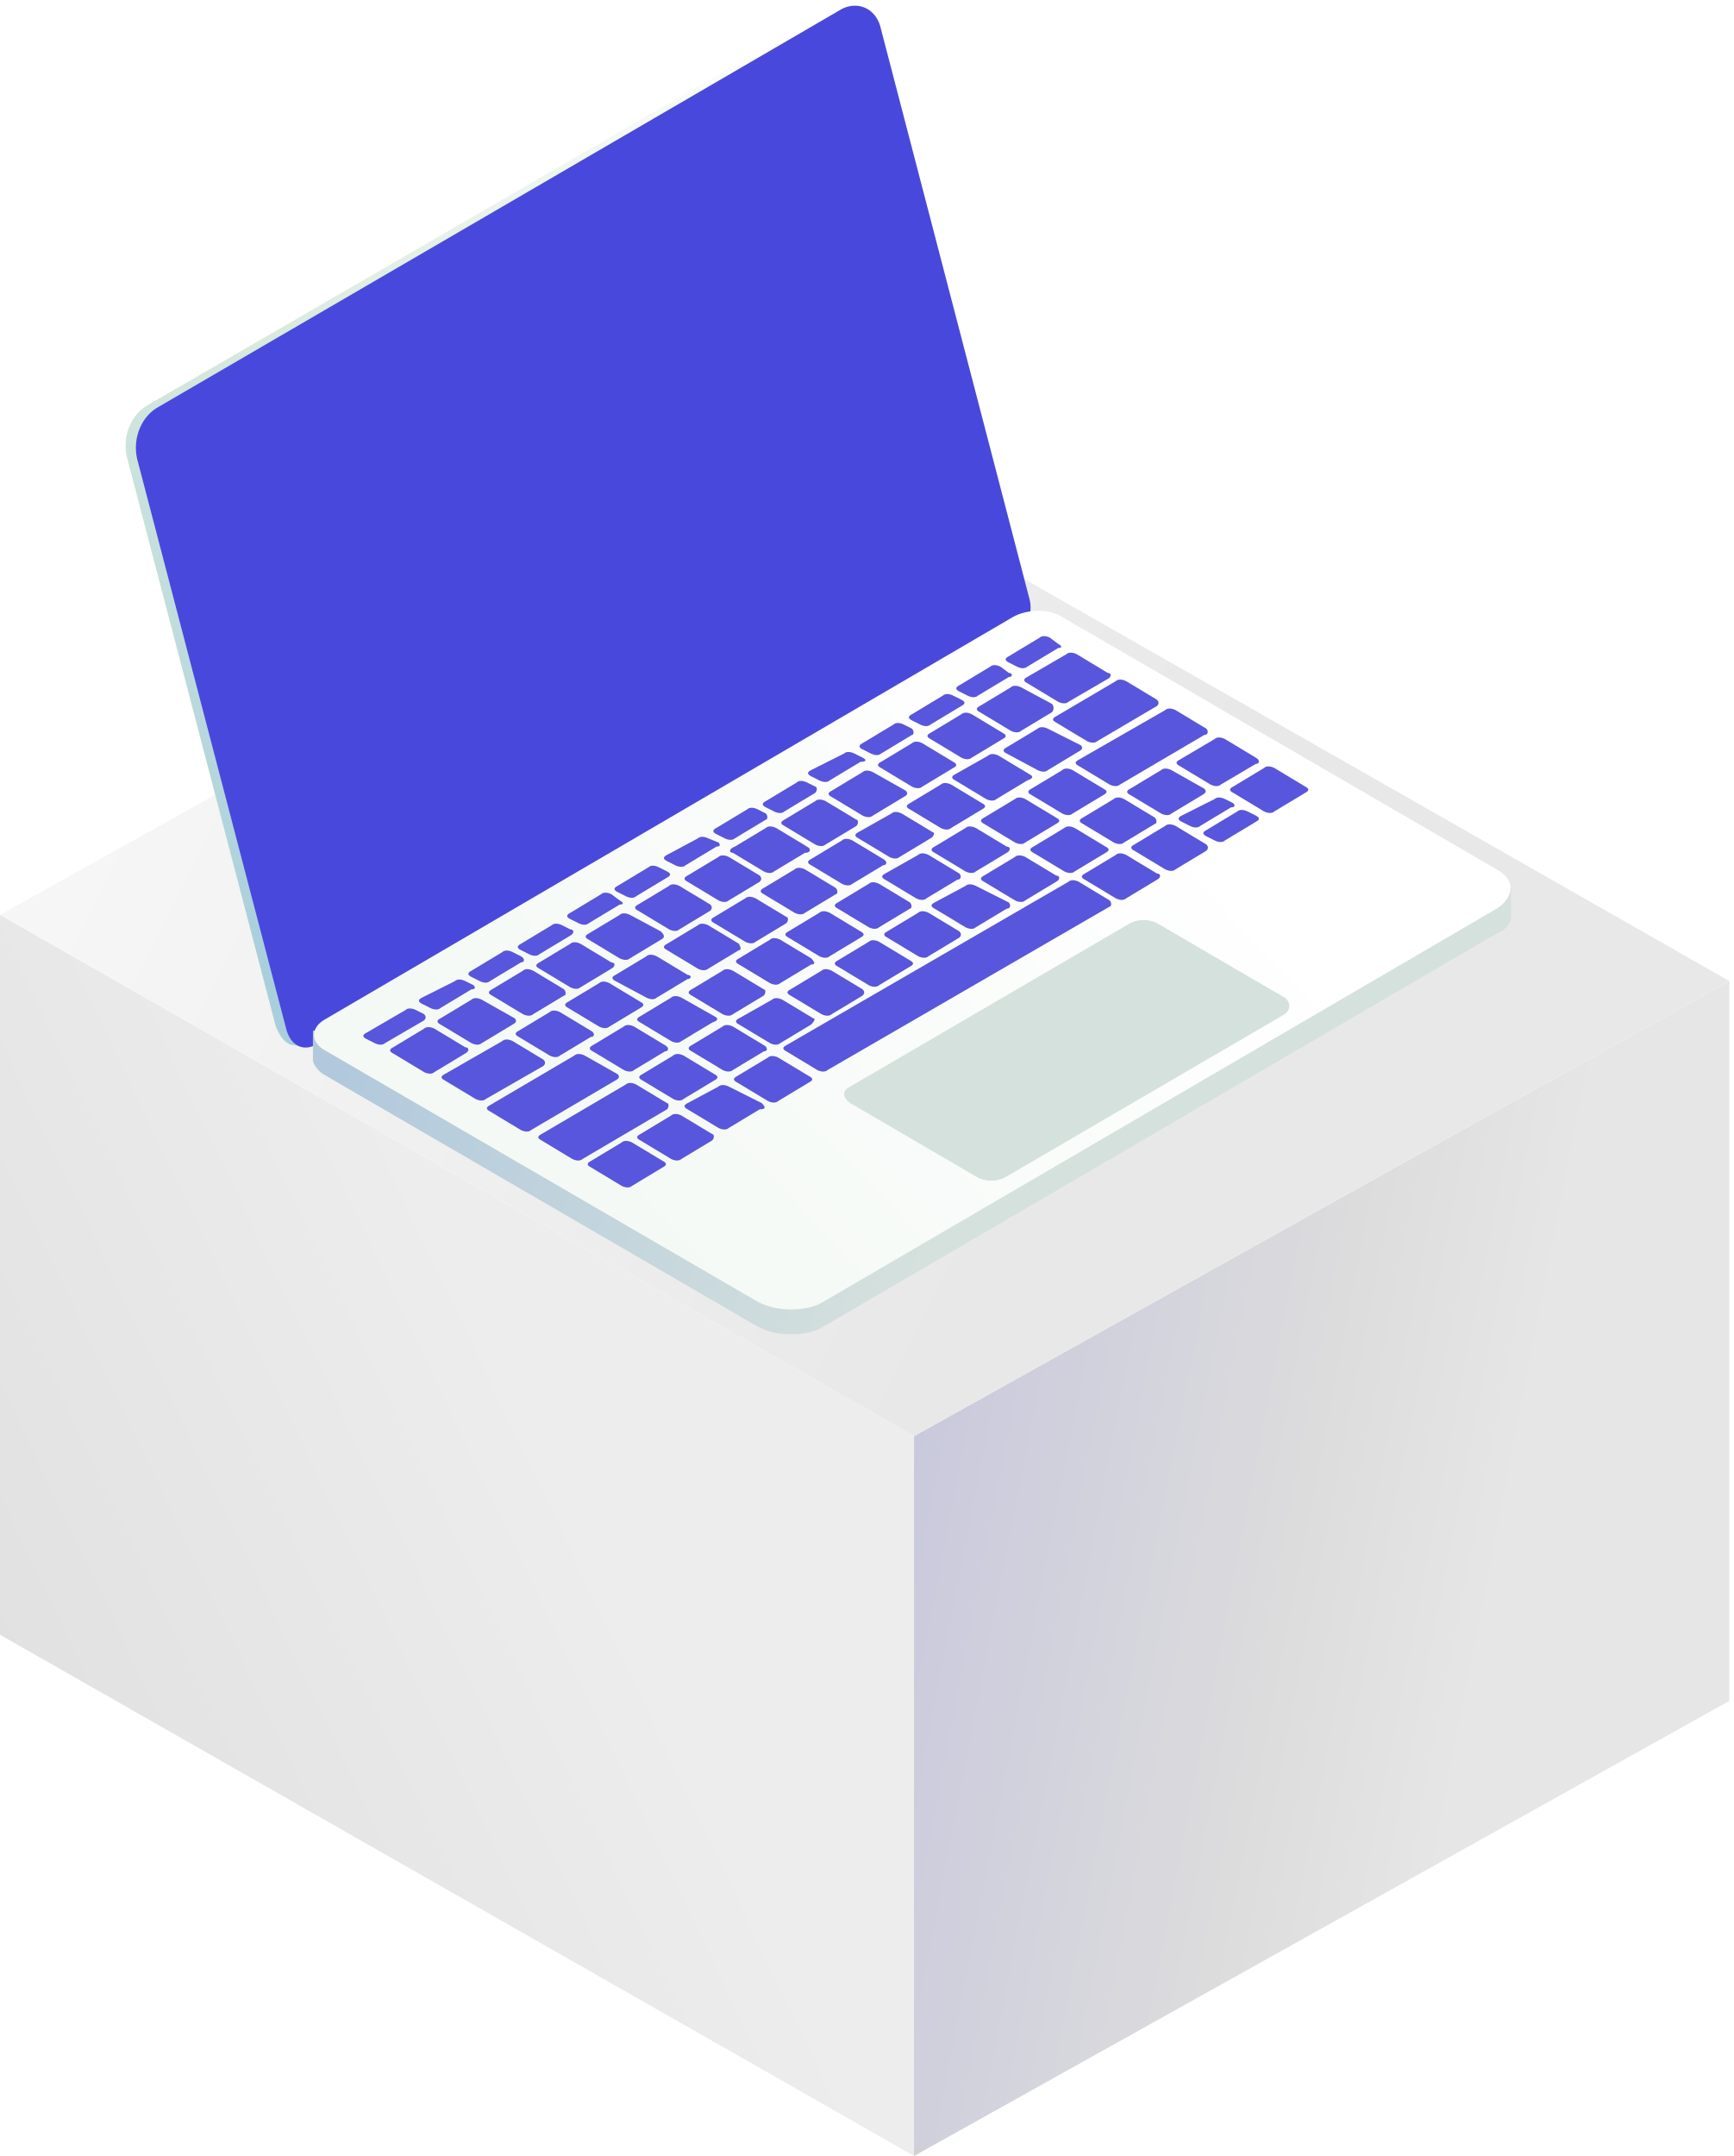
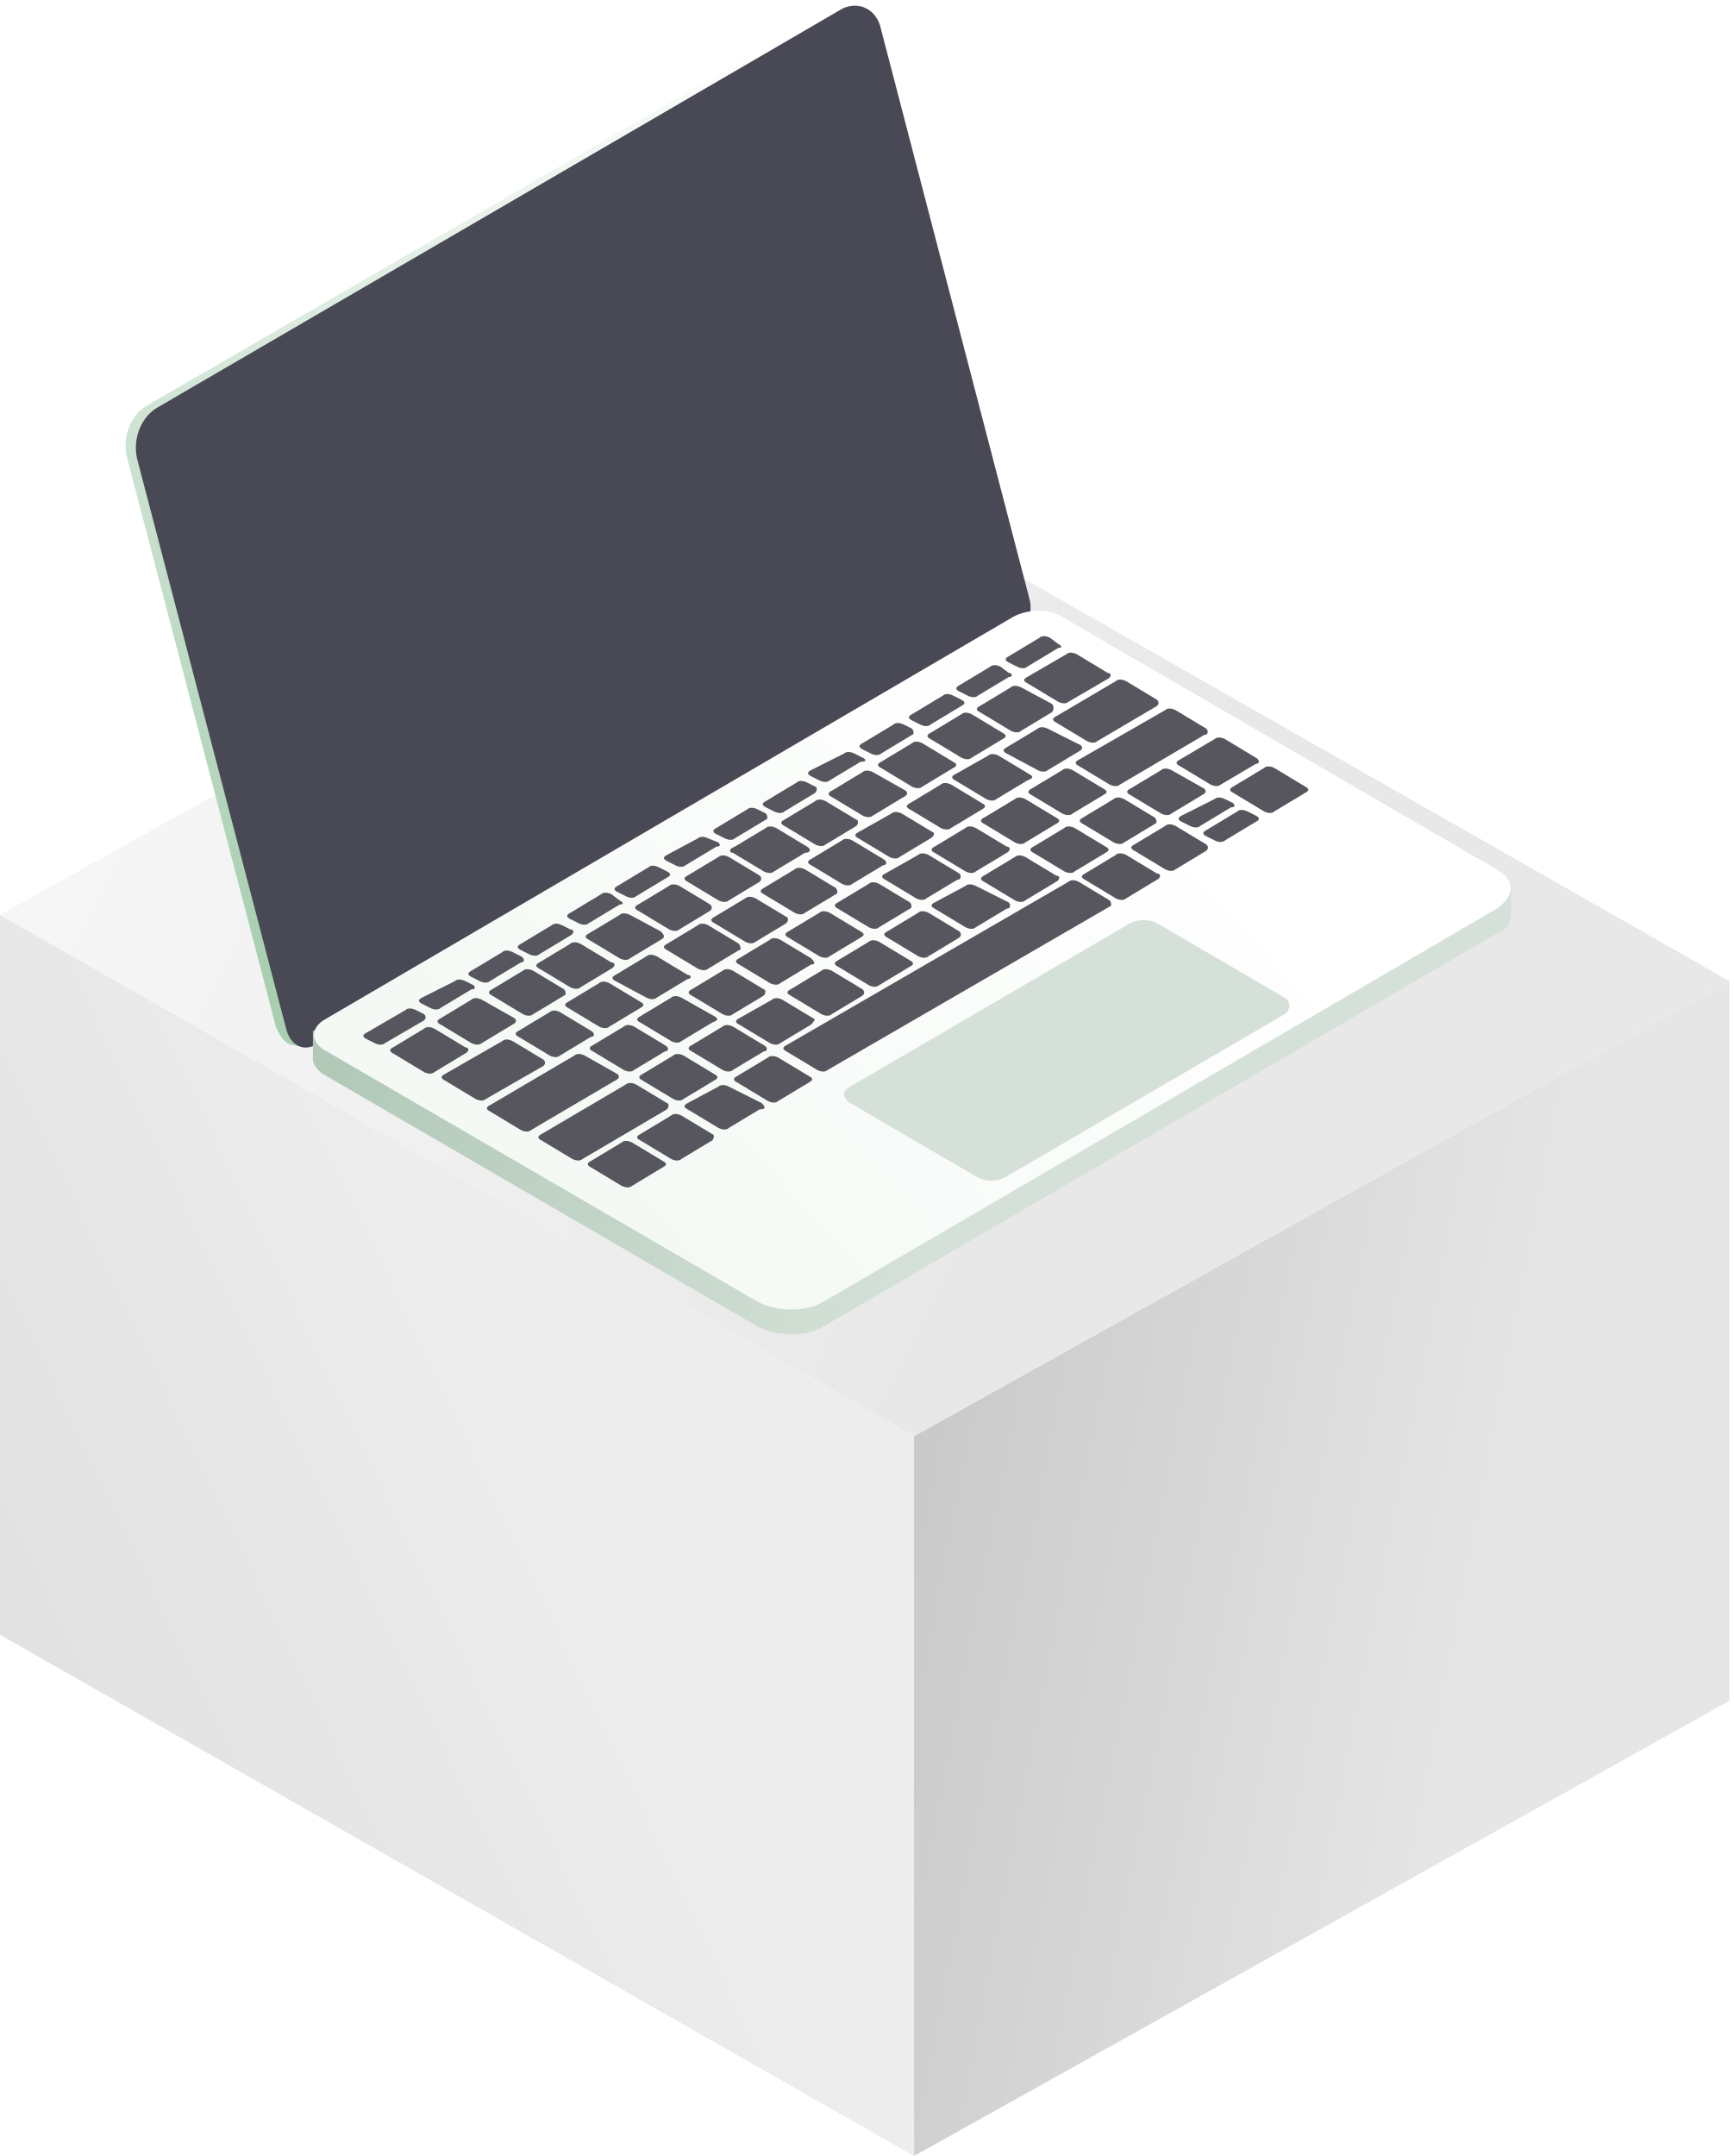
<svg xmlns="http://www.w3.org/2000/svg" width="74" height="92" viewBox="0 0 74 92" fill="none">
  <path d="M0 69.757V39.04L39.011 61.283V92L0 69.757Z" fill="url(#paint0_linear_1_481)" />
  <path d="M73.804 72.58V41.863L39.01 61.282V91.999L73.804 72.58Z" fill="url(#paint1_linear_1_481)" />
  <path d="M0 39.039L34.793 19.62L73.804 41.863L39.011 61.282L0 39.039Z" fill="url(#paint2_linear_1_481)" />
  <path d="M33.827 42.482L34.618 42.041L35.145 42.306L34.354 42.747L35.496 43.453L34.793 43.894L33.651 43.188L31.015 44.689L30.664 44.424L29.873 40.893L30.664 40.452L33.827 42.482ZM31.279 43.894L33.036 42.923L30.664 41.511L30.752 41.599L31.279 43.894Z" fill="black" />
  <path d="M38.395 39.304C39.098 39.745 39.537 40.186 39.537 40.539C39.537 40.892 39.361 41.245 38.658 41.599C38.131 41.952 37.428 42.128 36.813 42.04C36.11 41.952 35.407 41.775 34.792 41.334L34.002 40.804C33.299 40.363 32.86 39.922 32.86 39.569C32.772 39.215 33.123 38.862 33.738 38.509C34.265 38.156 34.968 37.98 35.583 38.068C36.286 38.156 36.989 38.333 37.604 38.774L38.395 39.304ZM36.901 39.215C36.462 38.951 36.023 38.774 35.495 38.686C35.056 38.597 34.705 38.686 34.353 38.951C34.002 39.127 33.826 39.392 33.914 39.657C34.002 39.922 34.265 40.186 34.792 40.451L35.759 41.069C36.198 41.334 36.725 41.51 37.165 41.599C37.604 41.687 37.956 41.599 38.395 41.334C38.746 41.157 38.922 40.892 38.834 40.628C38.746 40.363 38.483 40.098 37.956 39.833L36.901 39.215Z" fill="black" />
  <path fill-rule="evenodd" clip-rule="evenodd" d="M24.865 32.684L24.513 34.803L25.304 35.332L25.656 32.949L29.346 35.332L30.049 34.891L26.358 32.508L30.312 32.42L29.522 31.89L26.183 31.978L24.865 32.684Z" fill="#36A94C" />
  <path fill-rule="evenodd" clip-rule="evenodd" d="M48.676 45.393L49.027 43.275L48.236 42.745L47.885 45.217L44.195 42.834L43.492 43.275L47.182 45.658L43.228 45.746L44.019 46.276L47.358 46.188L48.676 45.393Z" fill="#36A94C" />
  <path d="M39.363 38.422L37.254 36.745L40.154 35.068L40.769 35.42L38.484 36.745L39.626 37.627C39.802 37.362 40.066 37.098 40.329 36.921C40.856 36.656 41.384 36.48 41.999 36.48C42.614 36.48 43.141 36.656 43.668 36.921C44.195 37.186 44.371 37.539 44.371 37.892C44.371 38.245 44.02 38.598 43.492 38.863C42.965 39.128 42.438 39.304 41.911 39.393C41.384 39.393 40.856 39.304 40.417 39.128L41.12 38.775C41.384 38.951 41.735 38.951 42.087 38.951C42.438 38.951 42.789 38.863 43.053 38.686C43.404 38.51 43.58 38.245 43.58 38.069C43.58 37.804 43.404 37.627 43.053 37.362C42.702 37.186 42.35 37.098 41.999 37.098C41.647 37.098 41.208 37.186 40.856 37.362C40.593 37.451 40.417 37.627 40.242 37.892L40.066 38.157L39.363 38.422Z" fill="black" />
  <path d="M43.491 25.535L37.165 1.349C37.077 0.908 36.814 0.643 36.463 0.467L36.55 0.29L36.023 0.202C35.847 0.202 35.672 0.29 35.496 0.378L6.238 17.326C5.535 17.767 5.184 18.738 5.447 19.621L11.773 43.806C11.949 44.247 12.213 44.6 12.564 44.6L13.003 44.688L12.915 44.512L42.788 27.212C43.404 26.947 43.667 26.152 43.491 25.535Z" fill="url(#paint3_linear_1_481)" />
  <path d="M35.935 0.378L6.677 17.414C5.974 17.855 5.623 18.826 5.886 19.709L12.212 43.894C12.388 44.6 12.915 44.865 13.443 44.6L43.315 27.211C43.843 26.858 44.106 26.152 43.93 25.534L37.604 1.261C37.429 0.378 36.638 0.025 35.935 0.378Z" fill="#494855" />
  <path d="M36.813 1.082L6.413 18.735L12.651 42.391L43.052 24.738L36.813 1.082Z" fill="#494855" />
  <path d="M42.7 23.592L12.3 41.245L12.564 42.304L42.964 24.651L42.7 23.592Z" fill="#494855" />
  <path d="M64.491 39.04V37.893L63.524 37.981L45.337 27.477C44.809 27.124 43.843 27.124 43.228 27.477L15.288 43.807L13.355 43.983V45.219C13.355 45.395 13.531 45.66 13.794 45.837L32.333 56.605C33.124 57.047 34.442 57.047 35.145 56.605L63.876 39.835C64.315 39.658 64.491 39.393 64.491 39.04Z" fill="url(#paint4_linear_1_481)" />
  <path d="M63.876 37.098L45.337 26.33C44.81 25.977 43.843 25.977 43.228 26.33L13.795 43.542C13.268 43.895 13.268 44.425 13.795 44.778L32.334 55.546C33.124 55.987 34.442 55.987 35.145 55.546L63.876 38.775C64.667 38.246 64.667 37.54 63.876 37.098Z" fill="url(#paint5_linear_1_481)" />
  <path d="M54.827 42.571L49.379 39.393C49.028 39.216 48.588 39.216 48.237 39.393L36.288 46.366C35.936 46.542 35.936 46.807 36.288 47.072L41.735 50.25C42.087 50.426 42.526 50.426 42.877 50.25L54.827 43.277C55.09 43.1 55.09 42.747 54.827 42.571Z" fill="#D5E1D8" />
  <path d="M19.856 44.689L18.538 43.894C18.363 43.806 18.187 43.806 18.099 43.894L16.781 44.689C16.605 44.777 16.605 44.865 16.781 44.953L18.099 45.748C18.275 45.836 18.45 45.836 18.538 45.748L19.856 44.953C20.032 44.865 20.032 44.689 19.856 44.689Z" fill="#57565E" />
  <path d="M21.965 43.453L20.56 42.658C20.384 42.57 20.208 42.57 20.12 42.658L18.802 43.453C18.627 43.541 18.627 43.629 18.802 43.718L20.12 44.512C20.296 44.6 20.472 44.6 20.56 44.512L21.878 43.718C22.053 43.629 22.053 43.541 21.965 43.453Z" fill="#57565E" />
  <path d="M24.074 42.217L22.756 41.422C22.581 41.334 22.405 41.334 22.317 41.422L20.999 42.217C20.823 42.305 20.823 42.393 20.999 42.482L22.317 43.276C22.493 43.364 22.668 43.364 22.756 43.276L24.074 42.482C24.162 42.482 24.162 42.305 24.074 42.217Z" fill="#57565E" />
  <path d="M26.094 41.069L24.776 40.274C24.6 40.186 24.425 40.186 24.337 40.274L23.019 41.069C22.843 41.157 22.843 41.245 23.019 41.333L24.337 42.128C24.512 42.216 24.688 42.216 24.776 42.128L26.094 41.333C26.27 41.245 26.27 41.069 26.094 41.069Z" fill="#57565E" />
  <path d="M28.204 39.746L26.886 39.04C26.71 38.952 26.534 38.952 26.446 39.04L25.128 39.834C24.953 39.922 24.953 40.011 25.128 40.099L26.446 40.893C26.622 40.982 26.798 40.982 26.886 40.893L28.204 40.099C28.379 40.011 28.379 39.922 28.204 39.746Z" fill="#57565E" />
  <path d="M30.312 38.597L28.994 37.803C28.818 37.715 28.642 37.715 28.555 37.803L27.237 38.597C27.061 38.686 27.061 38.774 27.237 38.862L28.555 39.657C28.73 39.745 28.906 39.745 28.994 39.657L30.312 38.862C30.4 38.774 30.4 38.686 30.312 38.597Z" fill="#57565E" />
  <path d="M32.422 37.361L31.104 36.567C30.928 36.479 30.752 36.479 30.664 36.567L29.346 37.361C29.171 37.45 29.171 37.538 29.346 37.626L30.664 38.421C30.84 38.509 31.016 38.509 31.104 38.421L32.422 37.626C32.51 37.538 32.51 37.45 32.422 37.361Z" fill="#57565E" />
  <path d="M34.441 36.126L33.123 35.331C32.948 35.243 32.772 35.243 32.684 35.331L31.366 36.126C31.102 36.214 31.102 36.391 31.278 36.391L32.596 37.185C32.772 37.273 32.948 37.273 33.035 37.185L34.353 36.391C34.617 36.391 34.617 36.214 34.441 36.126Z" fill="#57565E" />
  <path d="M36.551 34.978L35.233 34.184C35.057 34.096 34.882 34.096 34.794 34.184L33.476 34.978C33.3 35.066 33.3 35.155 33.476 35.243L34.794 36.037C34.97 36.126 35.145 36.126 35.233 36.037L36.551 35.243C36.639 35.155 36.639 34.978 36.551 34.978Z" fill="#57565E" />
  <path d="M38.659 33.742L37.253 32.948C37.077 32.86 36.902 32.86 36.814 32.948L35.496 33.742C35.32 33.831 35.32 33.919 35.496 34.007L36.814 34.802C36.989 34.89 37.165 34.89 37.253 34.802L38.571 34.007C38.747 33.919 38.747 33.831 38.659 33.742Z" fill="#57565E" />
  <path d="M40.679 32.508L39.361 31.713C39.185 31.625 39.01 31.625 38.922 31.713L37.604 32.508C37.428 32.596 37.428 32.684 37.604 32.772L38.922 33.567C39.098 33.655 39.273 33.655 39.361 33.567L40.679 32.772C40.855 32.684 40.855 32.596 40.679 32.508Z" fill="#57565E" />
  <path d="M27.326 42.747L26.008 41.953C25.832 41.864 25.656 41.864 25.569 41.953L24.251 42.747C24.075 42.835 24.075 42.923 24.251 43.012L25.569 43.806C25.744 43.894 25.92 43.894 26.008 43.806L27.326 43.012C27.502 42.923 27.502 42.835 27.326 42.747Z" fill="#57565E" />
  <path d="M29.345 41.6L28.027 40.806C27.852 40.718 27.676 40.718 27.588 40.806L26.27 41.6C26.095 41.689 26.095 41.777 26.27 41.865L27.588 42.571C27.764 42.66 27.94 42.66 28.027 42.571L29.345 41.777C29.521 41.777 29.521 41.6 29.345 41.6Z" fill="#57565E" />
  <path d="M31.542 40.276L30.224 39.481C30.048 39.393 29.873 39.393 29.785 39.481L28.467 40.276C28.291 40.364 28.291 40.452 28.467 40.541L29.785 41.335C29.96 41.423 30.136 41.423 30.224 41.335L31.542 40.541C31.63 40.541 31.63 40.452 31.542 40.276Z" fill="#57565E" />
  <path d="M33.563 39.127L32.245 38.333C32.07 38.245 31.894 38.245 31.806 38.333L30.488 39.127C30.312 39.216 30.312 39.304 30.488 39.392L31.806 40.187C31.982 40.275 32.158 40.275 32.245 40.187L33.563 39.392C33.651 39.304 33.651 39.127 33.563 39.127Z" fill="#57565E" />
  <path d="M35.672 37.892L34.354 37.097C34.178 37.009 34.002 37.009 33.914 37.097L32.596 37.892C32.421 37.98 32.421 38.068 32.596 38.156L33.914 38.951C34.09 39.039 34.266 39.039 34.354 38.951L35.672 38.156C35.759 38.156 35.759 37.98 35.672 37.892Z" fill="#57565E" />
  <path d="M37.693 36.656L36.375 35.861C36.199 35.773 36.023 35.773 35.936 35.861L34.618 36.656C34.442 36.744 34.442 36.832 34.618 36.92L35.936 37.715C36.111 37.803 36.287 37.803 36.375 37.715L37.693 36.92C37.869 36.92 37.869 36.744 37.693 36.656Z" fill="#57565E" />
  <path d="M39.801 35.508L38.483 34.714C38.307 34.626 38.131 34.626 38.044 34.714L36.638 35.508C36.462 35.596 36.462 35.685 36.638 35.773L37.956 36.567C38.131 36.656 38.307 36.656 38.395 36.567L39.713 35.773C39.889 35.685 39.889 35.508 39.801 35.508Z" fill="#57565E" />
  <path d="M41.909 34.273L40.591 33.478C40.416 33.39 40.24 33.39 40.152 33.478L38.834 34.273C38.658 34.361 38.658 34.449 38.834 34.538L40.152 35.332C40.328 35.42 40.503 35.42 40.591 35.332L41.909 34.538C42.085 34.449 42.085 34.361 41.909 34.273Z" fill="#57565E" />
  <path d="M43.932 33.037L42.614 32.243C42.438 32.154 42.262 32.154 42.174 32.243L40.769 33.037C40.593 33.125 40.593 33.214 40.769 33.302L42.087 34.096C42.262 34.184 42.438 34.184 42.526 34.096L43.844 33.302C44.107 33.214 44.107 33.125 43.932 33.037Z" fill="#57565E" />
  <path d="M46.127 31.802L44.721 31.096C44.545 31.008 44.37 31.008 44.282 31.096L42.964 31.89C42.788 31.978 42.788 32.067 42.964 32.155L44.282 32.861C44.457 32.949 44.633 32.949 44.721 32.861L46.039 32.067C46.215 31.978 46.215 31.89 46.127 31.802Z" fill="#57565E" />
  <path d="M42.789 31.272L41.471 30.477C41.295 30.389 41.12 30.389 41.032 30.477L39.714 31.272C39.538 31.36 39.538 31.448 39.714 31.537L41.032 32.331C41.208 32.419 41.383 32.419 41.471 32.331L42.789 31.537C42.965 31.448 42.965 31.36 42.789 31.272Z" fill="#57565E" />
  <path d="M44.897 30.037L43.579 29.33C43.404 29.242 43.228 29.242 43.14 29.33L41.822 30.125C41.646 30.213 41.646 30.301 41.822 30.39L43.14 31.184C43.316 31.272 43.491 31.272 43.579 31.184L44.897 30.39C44.985 30.301 44.985 30.125 44.897 30.037Z" fill="#57565E" />
  <path d="M28.291 49.544L26.973 48.75C26.797 48.662 26.621 48.662 26.533 48.75L25.215 49.544C25.04 49.633 25.04 49.721 25.215 49.809L26.533 50.604C26.709 50.692 26.885 50.692 26.973 50.604L28.291 49.809C28.466 49.721 28.466 49.633 28.291 49.544Z" fill="#57565E" />
  <path d="M30.4 48.396L29.082 47.601C28.907 47.513 28.731 47.513 28.643 47.601L27.325 48.396C27.149 48.484 27.149 48.572 27.325 48.66L28.643 49.455C28.819 49.543 28.994 49.543 29.082 49.455L30.4 48.66C30.488 48.572 30.488 48.396 30.4 48.396Z" fill="#57565E" />
  <path d="M32.51 47.072L31.104 46.366C30.928 46.278 30.752 46.278 30.664 46.366L29.346 47.072C29.171 47.16 29.171 47.248 29.346 47.337L30.664 48.131C30.84 48.219 31.016 48.219 31.104 48.131L32.422 47.337C32.685 47.337 32.685 47.248 32.51 47.072Z" fill="#57565E" />
  <path d="M34.53 45.922L33.212 45.128C33.036 45.04 32.861 45.04 32.773 45.128L31.455 45.922C31.279 46.011 31.279 46.099 31.455 46.187L32.773 46.982C32.948 47.07 33.124 47.07 33.212 46.982L34.53 46.187C34.706 46.099 34.706 46.011 34.53 45.922Z" fill="#57565E" />
  <path d="M25.216 43.982L23.898 43.188C23.722 43.1 23.547 43.1 23.459 43.188L22.141 43.982C21.965 44.071 21.965 44.159 22.141 44.247L23.459 45.041C23.634 45.13 23.81 45.13 23.898 45.041L25.216 44.247C25.392 44.247 25.392 44.071 25.216 43.982Z" fill="#57565E" />
  <path d="M47.27 28.711L45.952 27.916C45.776 27.828 45.601 27.828 45.513 27.916L43.843 28.887C43.668 28.975 43.668 29.064 43.843 29.152L45.161 29.946C45.337 30.035 45.513 30.035 45.601 29.946L47.27 28.975C47.446 28.887 47.446 28.711 47.27 28.711Z" fill="#57565E" />
  <path d="M47.357 38.421L46.039 37.627C45.864 37.538 45.688 37.538 45.6 37.627L33.563 44.6C33.387 44.688 33.387 44.776 33.563 44.864L34.881 45.659C35.056 45.747 35.232 45.747 35.32 45.659L47.357 38.686C47.445 38.686 47.445 38.509 47.357 38.421Z" fill="#57565E" />
  <path d="M20.208 42.04L19.856 41.864C19.681 41.775 19.505 41.775 19.417 41.864L18.011 42.57C17.835 42.658 17.835 42.746 18.011 42.834L18.363 43.011C18.538 43.099 18.714 43.099 18.802 43.011L20.12 42.217C20.296 42.217 20.296 42.128 20.208 42.04Z" fill="#57565E" />
  <path d="M22.23 40.804L21.878 40.628C21.702 40.539 21.527 40.539 21.439 40.628L20.121 41.422C19.945 41.51 19.945 41.599 20.121 41.687L20.472 41.864C20.648 41.952 20.824 41.952 20.912 41.864L22.23 41.069C22.405 41.069 22.405 40.892 22.23 40.804Z" fill="#57565E" />
  <path d="M24.338 39.658L23.986 39.481C23.811 39.393 23.635 39.393 23.547 39.481L22.229 40.276C22.053 40.364 22.053 40.452 22.229 40.541L22.581 40.717C22.756 40.805 22.932 40.805 23.02 40.717L24.338 39.923C24.514 39.834 24.514 39.658 24.338 39.658Z" fill="#57565E" />
  <path d="M26.446 38.423L26.095 38.158C25.919 38.07 25.743 38.07 25.655 38.158L24.337 38.953C24.162 39.041 24.162 39.129 24.337 39.217L24.689 39.394C24.864 39.482 25.04 39.482 25.128 39.394L26.446 38.599C26.622 38.599 26.622 38.511 26.446 38.423Z" fill="#57565E" />
  <path d="M28.467 37.184L28.116 37.008C27.94 36.919 27.765 36.919 27.677 37.008L26.359 37.802C26.183 37.89 26.183 37.979 26.359 38.067L26.71 38.243C26.886 38.332 27.062 38.332 27.149 38.243L28.467 37.449C28.643 37.361 28.643 37.272 28.467 37.184Z" fill="#57565E" />
  <path d="M30.663 35.951L30.224 35.774C30.048 35.686 29.873 35.686 29.785 35.774L28.467 36.48C28.291 36.569 28.291 36.657 28.467 36.745L28.818 36.922C28.994 37.01 29.17 37.01 29.258 36.922L30.576 36.127C30.751 36.127 30.751 36.039 30.663 35.951Z" fill="#57565E" />
  <path d="M32.684 34.712L32.332 34.535C32.157 34.447 31.981 34.447 31.893 34.535L30.575 35.329C30.399 35.418 30.399 35.506 30.575 35.594L30.927 35.771C31.102 35.859 31.278 35.859 31.366 35.771L32.684 34.976C32.772 34.976 32.772 34.8 32.684 34.712Z" fill="#57565E" />
  <path d="M34.794 33.566L34.442 33.39C34.266 33.301 34.091 33.301 34.003 33.39L32.685 34.184C32.509 34.272 32.509 34.361 32.685 34.449L33.036 34.625C33.212 34.714 33.388 34.714 33.476 34.625L34.794 33.831C34.882 33.743 34.882 33.566 34.794 33.566Z" fill="#57565E" />
  <path d="M36.814 32.33L36.463 32.154C36.287 32.066 36.111 32.066 36.024 32.154L34.618 32.86C34.442 32.948 34.442 33.036 34.618 33.125L34.969 33.301C35.145 33.389 35.321 33.389 35.408 33.301L36.727 32.507C36.99 32.507 36.99 32.419 36.814 32.33Z" fill="#57565E" />
  <path d="M38.923 31.094L38.572 30.918C38.396 30.83 38.22 30.83 38.132 30.918L36.814 31.712C36.639 31.801 36.639 31.889 36.814 31.977L37.166 32.154C37.342 32.242 37.517 32.242 37.605 32.154L38.923 31.359C39.011 31.359 39.011 31.183 38.923 31.094Z" fill="#57565E" />
  <path d="M41.031 29.859L40.68 29.683C40.504 29.594 40.328 29.594 40.24 29.683L38.923 30.477C38.747 30.565 38.747 30.654 38.923 30.742L39.274 30.918C39.45 31.007 39.626 31.007 39.713 30.918L41.031 30.124C41.207 30.036 41.207 29.947 41.031 29.859Z" fill="#57565E" />
  <path d="M43.053 28.713L42.701 28.448C42.525 28.36 42.35 28.36 42.262 28.448L40.944 29.243C40.768 29.331 40.768 29.419 40.944 29.507L41.295 29.684C41.471 29.772 41.647 29.772 41.735 29.684L43.053 28.89C43.228 28.89 43.228 28.713 43.053 28.713Z" fill="#57565E" />
  <path d="M45.161 27.476L44.809 27.211C44.634 27.123 44.458 27.123 44.37 27.211L43.052 28.005C42.876 28.094 42.876 28.182 43.052 28.27L43.404 28.447C43.579 28.535 43.755 28.535 43.843 28.447L45.161 27.652C45.337 27.652 45.337 27.564 45.161 27.476Z" fill="#57565E" />
  <path d="M18.099 43.276L17.748 43.099C17.572 43.011 17.396 43.011 17.309 43.099L15.639 44.07C15.463 44.159 15.463 44.247 15.639 44.335L15.991 44.512C16.166 44.6 16.342 44.6 16.43 44.512L18.099 43.541C18.187 43.453 18.187 43.364 18.099 43.276Z" fill="#57565E" />
  <path d="M23.195 45.218L21.877 44.424C21.701 44.335 21.526 44.335 21.438 44.424L18.978 45.836C18.802 45.924 18.802 46.013 18.978 46.101L20.296 46.895C20.471 46.983 20.647 46.983 20.735 46.895L23.195 45.483C23.283 45.395 23.283 45.306 23.195 45.218Z" fill="#57565E" />
  <path d="M26.358 45.836L24.952 45.041C24.776 44.953 24.601 44.953 24.513 45.041L20.91 47.16C20.735 47.248 20.735 47.336 20.91 47.424L22.228 48.219C22.404 48.307 22.58 48.307 22.668 48.219L26.27 46.1C26.446 46.012 26.446 45.924 26.358 45.836Z" fill="#57565E" />
  <path d="M28.467 47.071L27.149 46.277C26.973 46.189 26.797 46.189 26.709 46.277L23.107 48.395C22.931 48.484 22.931 48.572 23.107 48.66L24.425 49.455C24.601 49.543 24.776 49.543 24.864 49.455L28.467 47.336C28.555 47.248 28.555 47.071 28.467 47.071Z" fill="#57565E" />
  <path d="M49.379 29.86L48.061 29.065C47.885 28.977 47.709 28.977 47.621 29.065L45.073 30.566C44.898 30.654 44.898 30.742 45.073 30.831L46.391 31.625C46.567 31.713 46.743 31.713 46.831 31.625L49.379 30.124C49.467 30.036 49.467 29.948 49.379 29.86Z" fill="#57565E" />
  <path d="M51.487 31.095L50.169 30.301C49.994 30.213 49.818 30.213 49.73 30.301L46.04 32.419C45.864 32.508 45.864 32.596 46.04 32.684L47.358 33.479C47.533 33.567 47.709 33.567 47.797 33.479L51.4 31.36C51.575 31.36 51.575 31.184 51.487 31.095Z" fill="#57565E" />
  <path d="M52.63 34.272L52.278 34.096C52.103 34.008 51.927 34.008 51.839 34.096L50.433 34.802C50.258 34.89 50.258 34.979 50.433 35.067L50.785 35.243C50.96 35.332 51.136 35.332 51.224 35.243L52.542 34.449C52.718 34.449 52.718 34.361 52.63 34.272Z" fill="#57565E" />
  <path d="M53.597 34.803L53.245 34.627C53.07 34.539 52.894 34.539 52.806 34.627L51.488 35.421C51.312 35.51 51.312 35.598 51.488 35.686L51.84 35.863C52.015 35.951 52.191 35.951 52.279 35.863L53.597 35.068C53.773 34.98 53.773 34.892 53.597 34.803Z" fill="#57565E" />
  <path d="M45.074 34.89L43.756 34.096C43.58 34.008 43.405 34.008 43.317 34.096L41.999 34.89C41.823 34.979 41.823 35.067 41.999 35.155L43.317 35.95C43.492 36.038 43.668 36.038 43.756 35.95L45.074 35.155C45.25 35.067 45.25 34.979 45.074 34.89Z" fill="#57565E" />
  <path d="M47.094 33.656L45.776 32.862C45.6 32.773 45.424 32.773 45.337 32.862L44.019 33.656C43.843 33.744 43.843 33.833 44.019 33.921L45.337 34.715C45.512 34.803 45.688 34.803 45.776 34.715L47.094 33.921C47.27 33.833 47.27 33.744 47.094 33.656Z" fill="#57565E" />
  <path d="M47.182 36.126L45.864 35.331C45.688 35.243 45.513 35.243 45.425 35.331L44.107 36.126C43.931 36.214 43.931 36.302 44.107 36.391L45.425 37.185C45.601 37.273 45.776 37.273 45.864 37.185L47.182 36.391C47.358 36.302 47.358 36.214 47.182 36.126Z" fill="#57565E" />
  <path d="M49.29 34.89L47.972 34.096C47.797 34.008 47.621 34.008 47.533 34.096L46.215 34.89C46.039 34.979 46.039 35.067 46.215 35.155L47.533 35.95C47.709 36.038 47.885 36.038 47.972 35.95L49.29 35.155C49.378 35.155 49.378 34.979 49.29 34.89Z" fill="#57565E" />
  <path d="M51.4 33.656L49.994 32.862C49.818 32.773 49.642 32.773 49.554 32.862L48.236 33.656C48.061 33.744 48.061 33.833 48.236 33.921L49.554 34.715C49.73 34.803 49.906 34.803 49.994 34.715L51.312 33.921C51.487 33.833 51.487 33.744 51.4 33.656Z" fill="#57565E" />
  <path d="M53.596 32.331L52.278 31.536C52.102 31.448 51.926 31.448 51.838 31.536L50.345 32.419C50.169 32.507 50.169 32.596 50.345 32.684L51.663 33.478C51.838 33.566 52.014 33.566 52.102 33.478L53.596 32.596C53.771 32.596 53.771 32.419 53.596 32.331Z" fill="#57565E" />
  <path d="M40.944 37.275L39.626 36.48C39.45 36.392 39.275 36.392 39.187 36.48L37.781 37.275C37.605 37.363 37.605 37.451 37.781 37.539L39.099 38.334C39.275 38.422 39.45 38.422 39.538 38.334L40.856 37.539C41.032 37.539 41.032 37.363 40.944 37.275Z" fill="#57565E" />
  <path d="M42.964 36.126L41.646 35.331C41.471 35.243 41.295 35.243 41.207 35.331L39.889 36.126C39.713 36.214 39.713 36.302 39.889 36.391L41.207 37.185C41.383 37.273 41.558 37.273 41.646 37.185L42.964 36.391C43.14 36.302 43.14 36.126 42.964 36.126Z" fill="#57565E" />
  <path d="M43.052 38.509L41.646 37.803C41.471 37.715 41.295 37.715 41.207 37.803L39.889 38.509C39.713 38.597 39.713 38.686 39.889 38.774L41.207 39.568C41.383 39.657 41.558 39.657 41.646 39.568L42.964 38.774C43.14 38.774 43.14 38.597 43.052 38.509Z" fill="#57565E" />
  <path d="M45.074 37.361L43.756 36.567C43.58 36.479 43.405 36.479 43.317 36.567L41.999 37.361C41.823 37.45 41.823 37.538 41.999 37.626L43.317 38.421C43.492 38.509 43.668 38.509 43.756 38.421L45.074 37.626C45.25 37.538 45.25 37.361 45.074 37.361Z" fill="#57565E" />
  <path d="M36.727 39.744L35.409 38.949C35.233 38.861 35.057 38.861 34.969 38.949L33.651 39.744C33.476 39.832 33.476 39.92 33.651 40.008L34.969 40.803C35.145 40.891 35.321 40.891 35.409 40.803L36.727 40.008C36.902 39.92 36.902 39.832 36.727 39.744Z" fill="#57565E" />
  <path d="M38.835 38.508L37.517 37.714C37.341 37.625 37.166 37.625 37.078 37.714L35.76 38.508C35.584 38.596 35.584 38.684 35.76 38.773L37.078 39.567C37.253 39.655 37.429 39.655 37.517 39.567L38.835 38.773C38.923 38.773 38.923 38.596 38.835 38.508Z" fill="#57565E" />
  <path d="M38.835 40.981L37.517 40.187C37.341 40.098 37.166 40.098 37.078 40.187L35.76 40.981C35.584 41.069 35.584 41.158 35.76 41.246L37.078 42.04C37.253 42.129 37.429 42.129 37.517 42.04L38.835 41.246C39.011 41.158 39.011 41.069 38.835 40.981Z" fill="#57565E" />
  <path d="M40.944 39.744L39.627 38.949C39.451 38.861 39.275 38.861 39.187 38.949L37.869 39.744C37.694 39.832 37.694 39.92 37.869 40.008L39.187 40.803C39.363 40.891 39.539 40.891 39.627 40.803L40.944 40.008C41.032 39.92 41.032 39.832 40.944 39.744Z" fill="#57565E" />
  <path d="M32.597 42.217L31.279 41.422C31.103 41.334 30.928 41.334 30.84 41.422L29.522 42.217C29.346 42.305 29.346 42.393 29.522 42.482L30.84 43.276C31.015 43.364 31.191 43.364 31.279 43.276L32.597 42.482C32.685 42.393 32.685 42.217 32.597 42.217Z" fill="#57565E" />
  <path d="M34.618 40.893L33.3 40.098C33.125 40.01 32.949 40.01 32.861 40.098L31.543 40.893C31.367 40.981 31.367 41.069 31.543 41.157L32.861 41.952C33.037 42.04 33.213 42.04 33.3 41.952L34.618 41.157C34.794 41.157 34.794 41.069 34.618 40.893Z" fill="#57565E" />
  <path d="M34.706 43.453L33.388 42.658C33.212 42.57 33.037 42.57 32.949 42.658L31.543 43.453C31.367 43.541 31.367 43.629 31.543 43.718L32.861 44.512C33.037 44.6 33.212 44.6 33.3 44.512L34.618 43.718C34.794 43.541 34.794 43.453 34.706 43.453Z" fill="#57565E" />
  <path d="M36.815 42.217L35.497 41.422C35.321 41.334 35.145 41.334 35.058 41.422L33.74 42.217C33.564 42.305 33.564 42.393 33.74 42.482L35.058 43.276C35.233 43.364 35.409 43.364 35.497 43.276L36.815 42.482C36.903 42.393 36.903 42.305 36.815 42.217Z" fill="#57565E" />
  <path d="M28.379 44.599L27.061 43.805C26.885 43.717 26.71 43.717 26.622 43.805L25.304 44.599C25.128 44.687 25.128 44.776 25.304 44.864L26.622 45.658C26.797 45.747 26.973 45.747 27.061 45.658L28.379 44.864C28.555 44.864 28.555 44.687 28.379 44.599Z" fill="#57565E" />
  <path d="M30.488 43.366L29.082 42.571C28.907 42.483 28.731 42.483 28.643 42.571L27.325 43.366C27.149 43.454 27.149 43.542 27.325 43.631L28.643 44.425C28.819 44.513 28.994 44.513 29.082 44.425L30.4 43.631C30.664 43.542 30.664 43.454 30.488 43.366Z" fill="#57565E" />
  <path d="M30.489 45.836L29.171 45.041C28.995 44.953 28.819 44.953 28.732 45.041L27.414 45.836C27.238 45.924 27.238 46.012 27.414 46.1L28.732 46.895C28.907 46.983 29.083 46.983 29.171 46.895L30.489 46.1C30.665 46.012 30.665 45.924 30.489 45.836Z" fill="#57565E" />
  <path d="M32.597 44.599L31.279 43.805C31.103 43.717 30.928 43.717 30.84 43.805L29.522 44.599C29.346 44.687 29.346 44.776 29.522 44.864L30.84 45.658C31.015 45.747 31.191 45.747 31.279 45.658L32.597 44.864C32.773 44.864 32.773 44.687 32.597 44.599Z" fill="#57565E" />
  <path d="M49.379 37.275L48.061 36.48C47.885 36.392 47.709 36.392 47.622 36.48L46.304 37.275C46.128 37.363 46.128 37.451 46.304 37.539L47.622 38.334C47.797 38.422 47.973 38.422 48.061 38.334L49.379 37.539C49.555 37.451 49.555 37.275 49.379 37.275Z" fill="#57565E" />
  <path d="M51.487 36.037L50.169 35.242C49.993 35.154 49.818 35.154 49.73 35.242L48.412 36.037C48.236 36.125 48.236 36.213 48.412 36.301L49.73 37.096C49.906 37.184 50.081 37.184 50.169 37.096L51.487 36.301C51.575 36.213 51.575 36.125 51.487 36.037Z" fill="#57565E" />
  <path d="M55.705 33.565L54.387 32.771C54.211 32.682 54.036 32.682 53.948 32.771L52.63 33.565C52.454 33.653 52.454 33.742 52.63 33.83L53.948 34.624C54.123 34.712 54.299 34.712 54.387 34.624L55.705 33.83C55.881 33.742 55.881 33.653 55.705 33.565Z" fill="#57565E" />
-   <g style="mix-blend-mode:lighten">
-     <rect x="0.603" width="73.397" height="91.663" fill="#032EDD" />
-   </g>
  <defs>
    <linearGradient id="paint0_linear_1_481" x1="28.84" y1="61.055" x2="-2.335" y2="75.946" gradientUnits="userSpaceOnUse">
      <stop offset="0.15" stop-color="#EDEDED" />
      <stop offset="1" stop-color="#DFDFDF" />
    </linearGradient>
    <linearGradient id="paint1_linear_1_481" x1="70.31" y1="69.665" x2="26.358" y2="61.156" gradientUnits="userSpaceOnUse">
      <stop offset="0.15" stop-color="#E6E6E6" />
      <stop offset="1" stop-color="#BBBBBB" />
    </linearGradient>
    <linearGradient id="paint2_linear_1_481" x1="61.457" y1="52.698" x2="-16.258" y2="14.338" gradientUnits="userSpaceOnUse">
      <stop offset="0.193" stop-color="#E9E8E8" />
      <stop offset="1" stop-color="white" />
    </linearGradient>
    <linearGradient id="paint3_linear_1_481" x1="16.685" y1="42.971" x2="32.596" y2="1.267" gradientUnits="userSpaceOnUse">
      <stop stop-color="#A9CFB1" />
      <stop offset="1" stop-color="white" />
    </linearGradient>
    <linearGradient id="paint4_linear_1_481" x1="18.571" y1="34.716" x2="43.27" y2="43.581" gradientUnits="userSpaceOnUse">
      <stop stop-color="#B2C9B8" />
      <stop offset="1" stop-color="#D5E1D8" />
    </linearGradient>
    <linearGradient id="paint5_linear_1_481" x1="26.038" y1="53.4" x2="49.006" y2="31.596" gradientUnits="userSpaceOnUse">
      <stop stop-color="#F4F9F5" />
      <stop offset="1" stop-color="white" />
    </linearGradient>
  </defs>
</svg>
